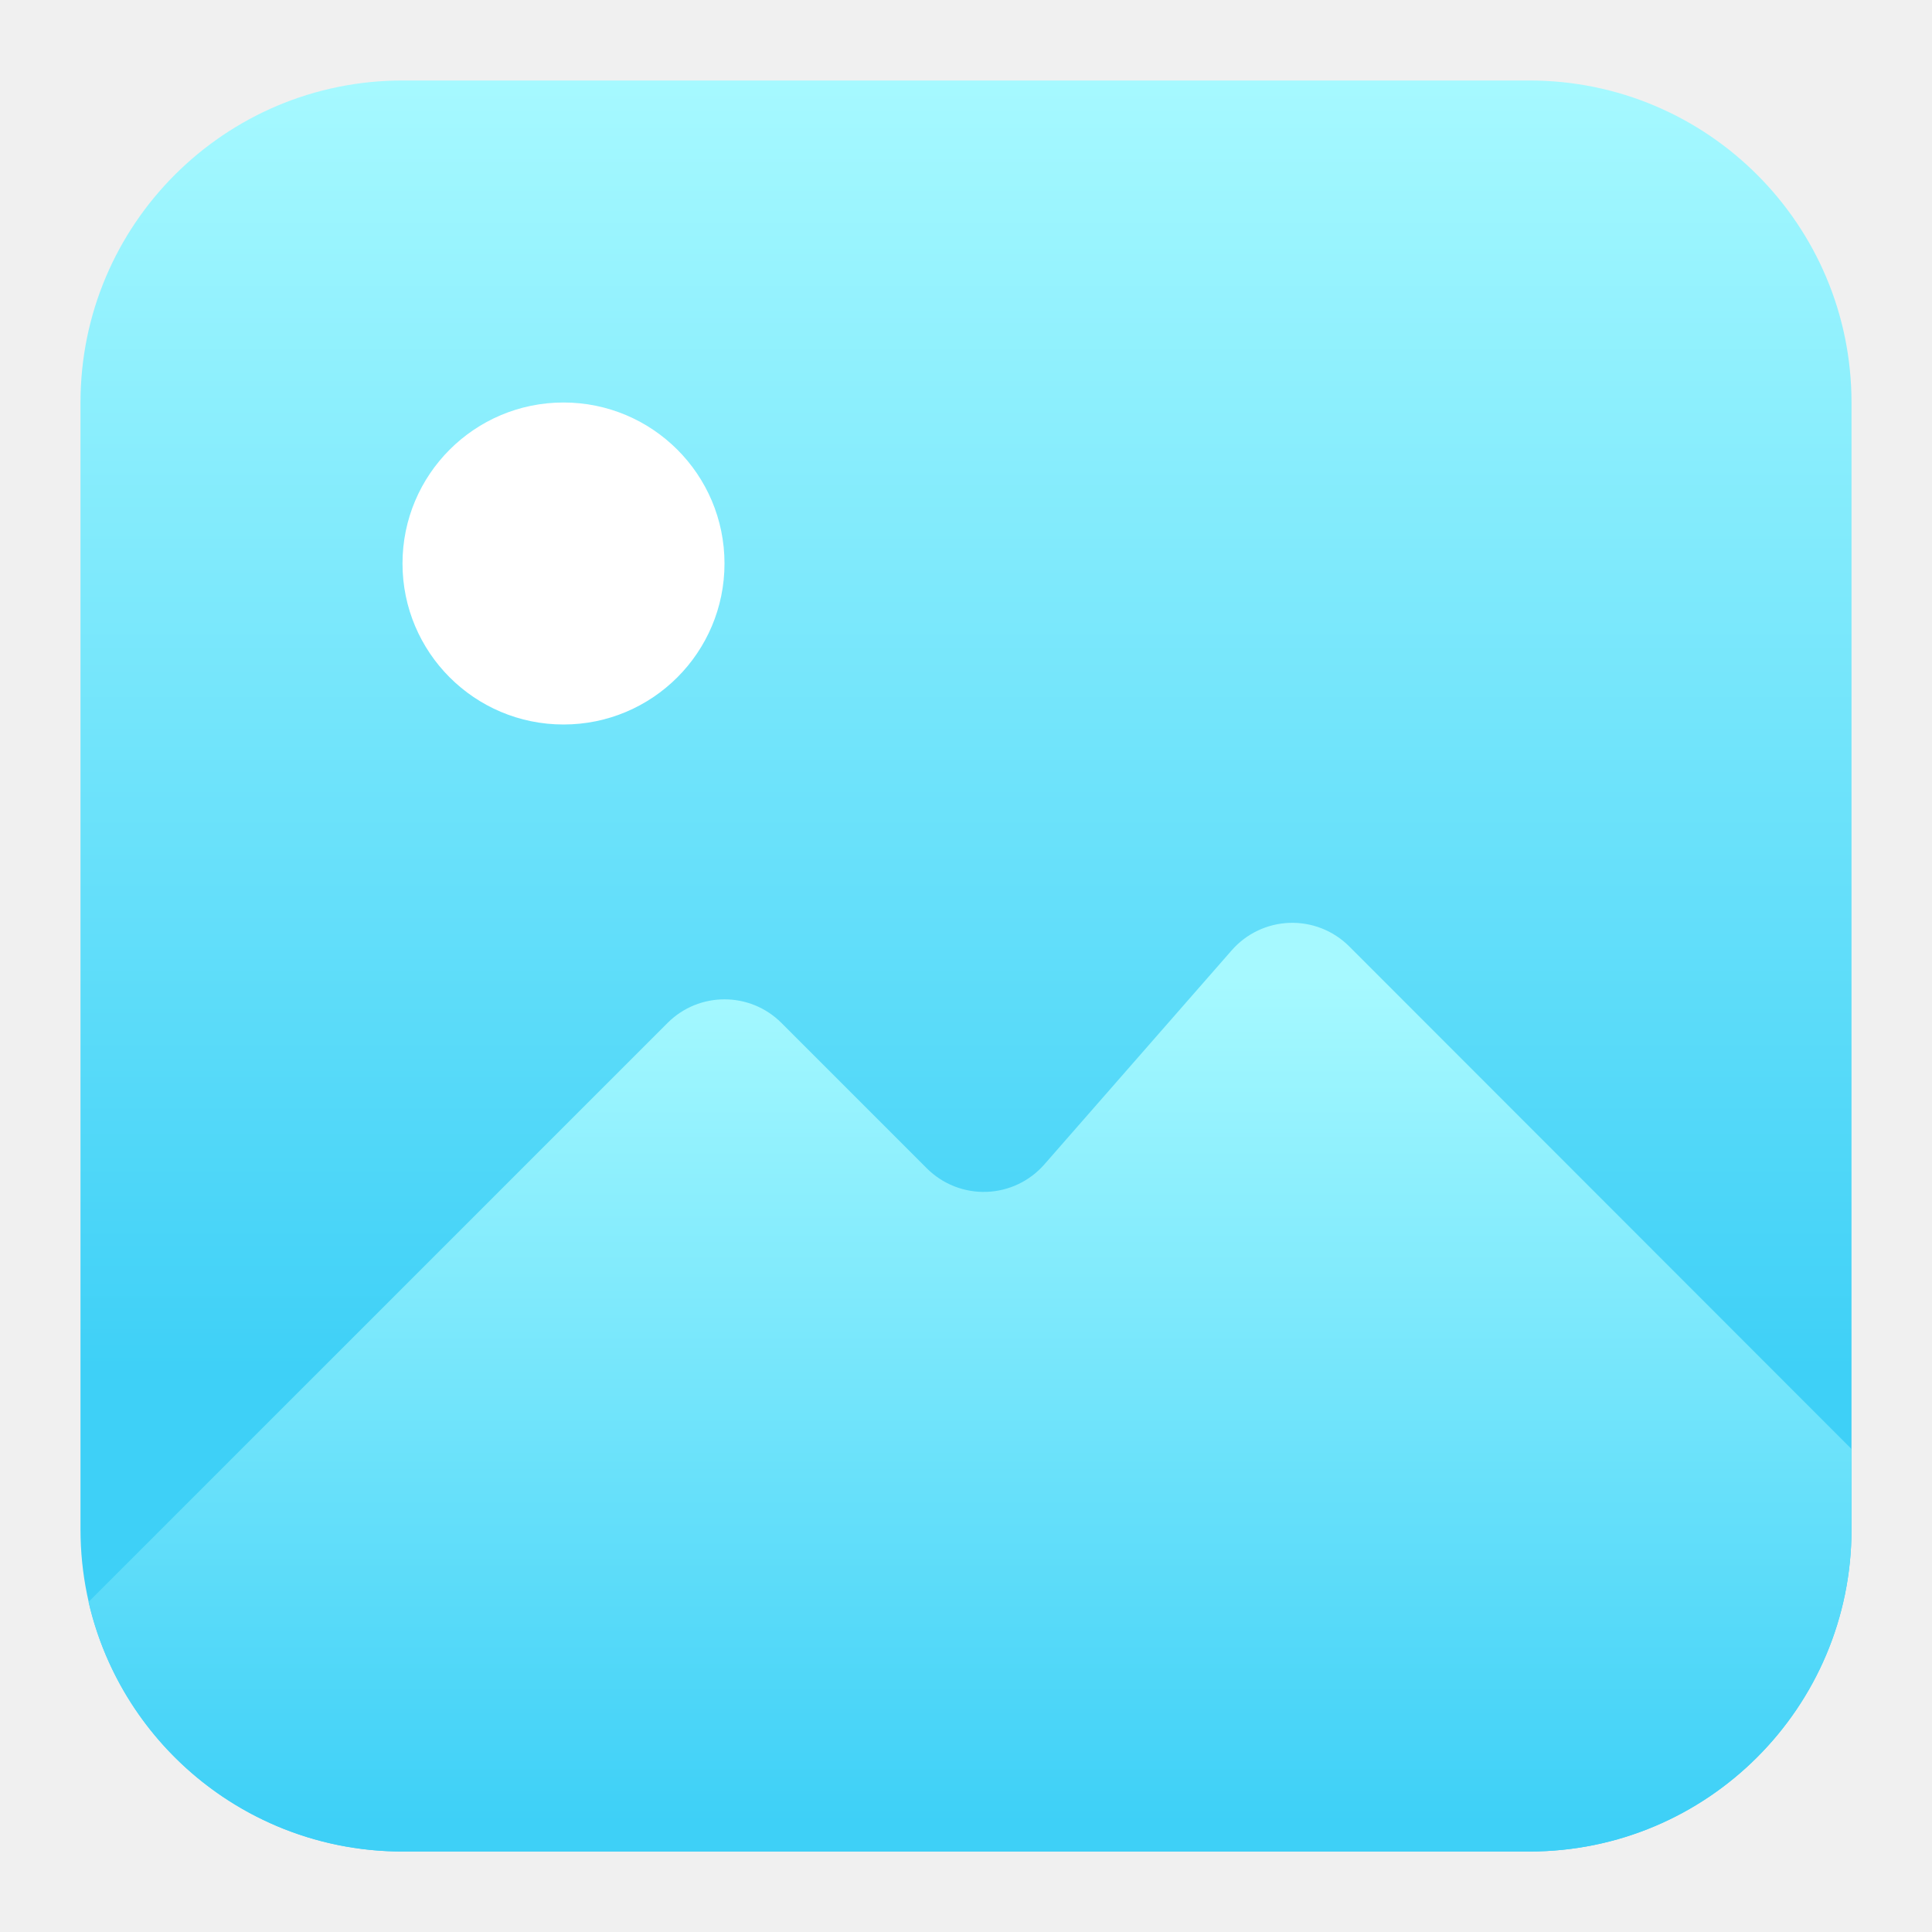
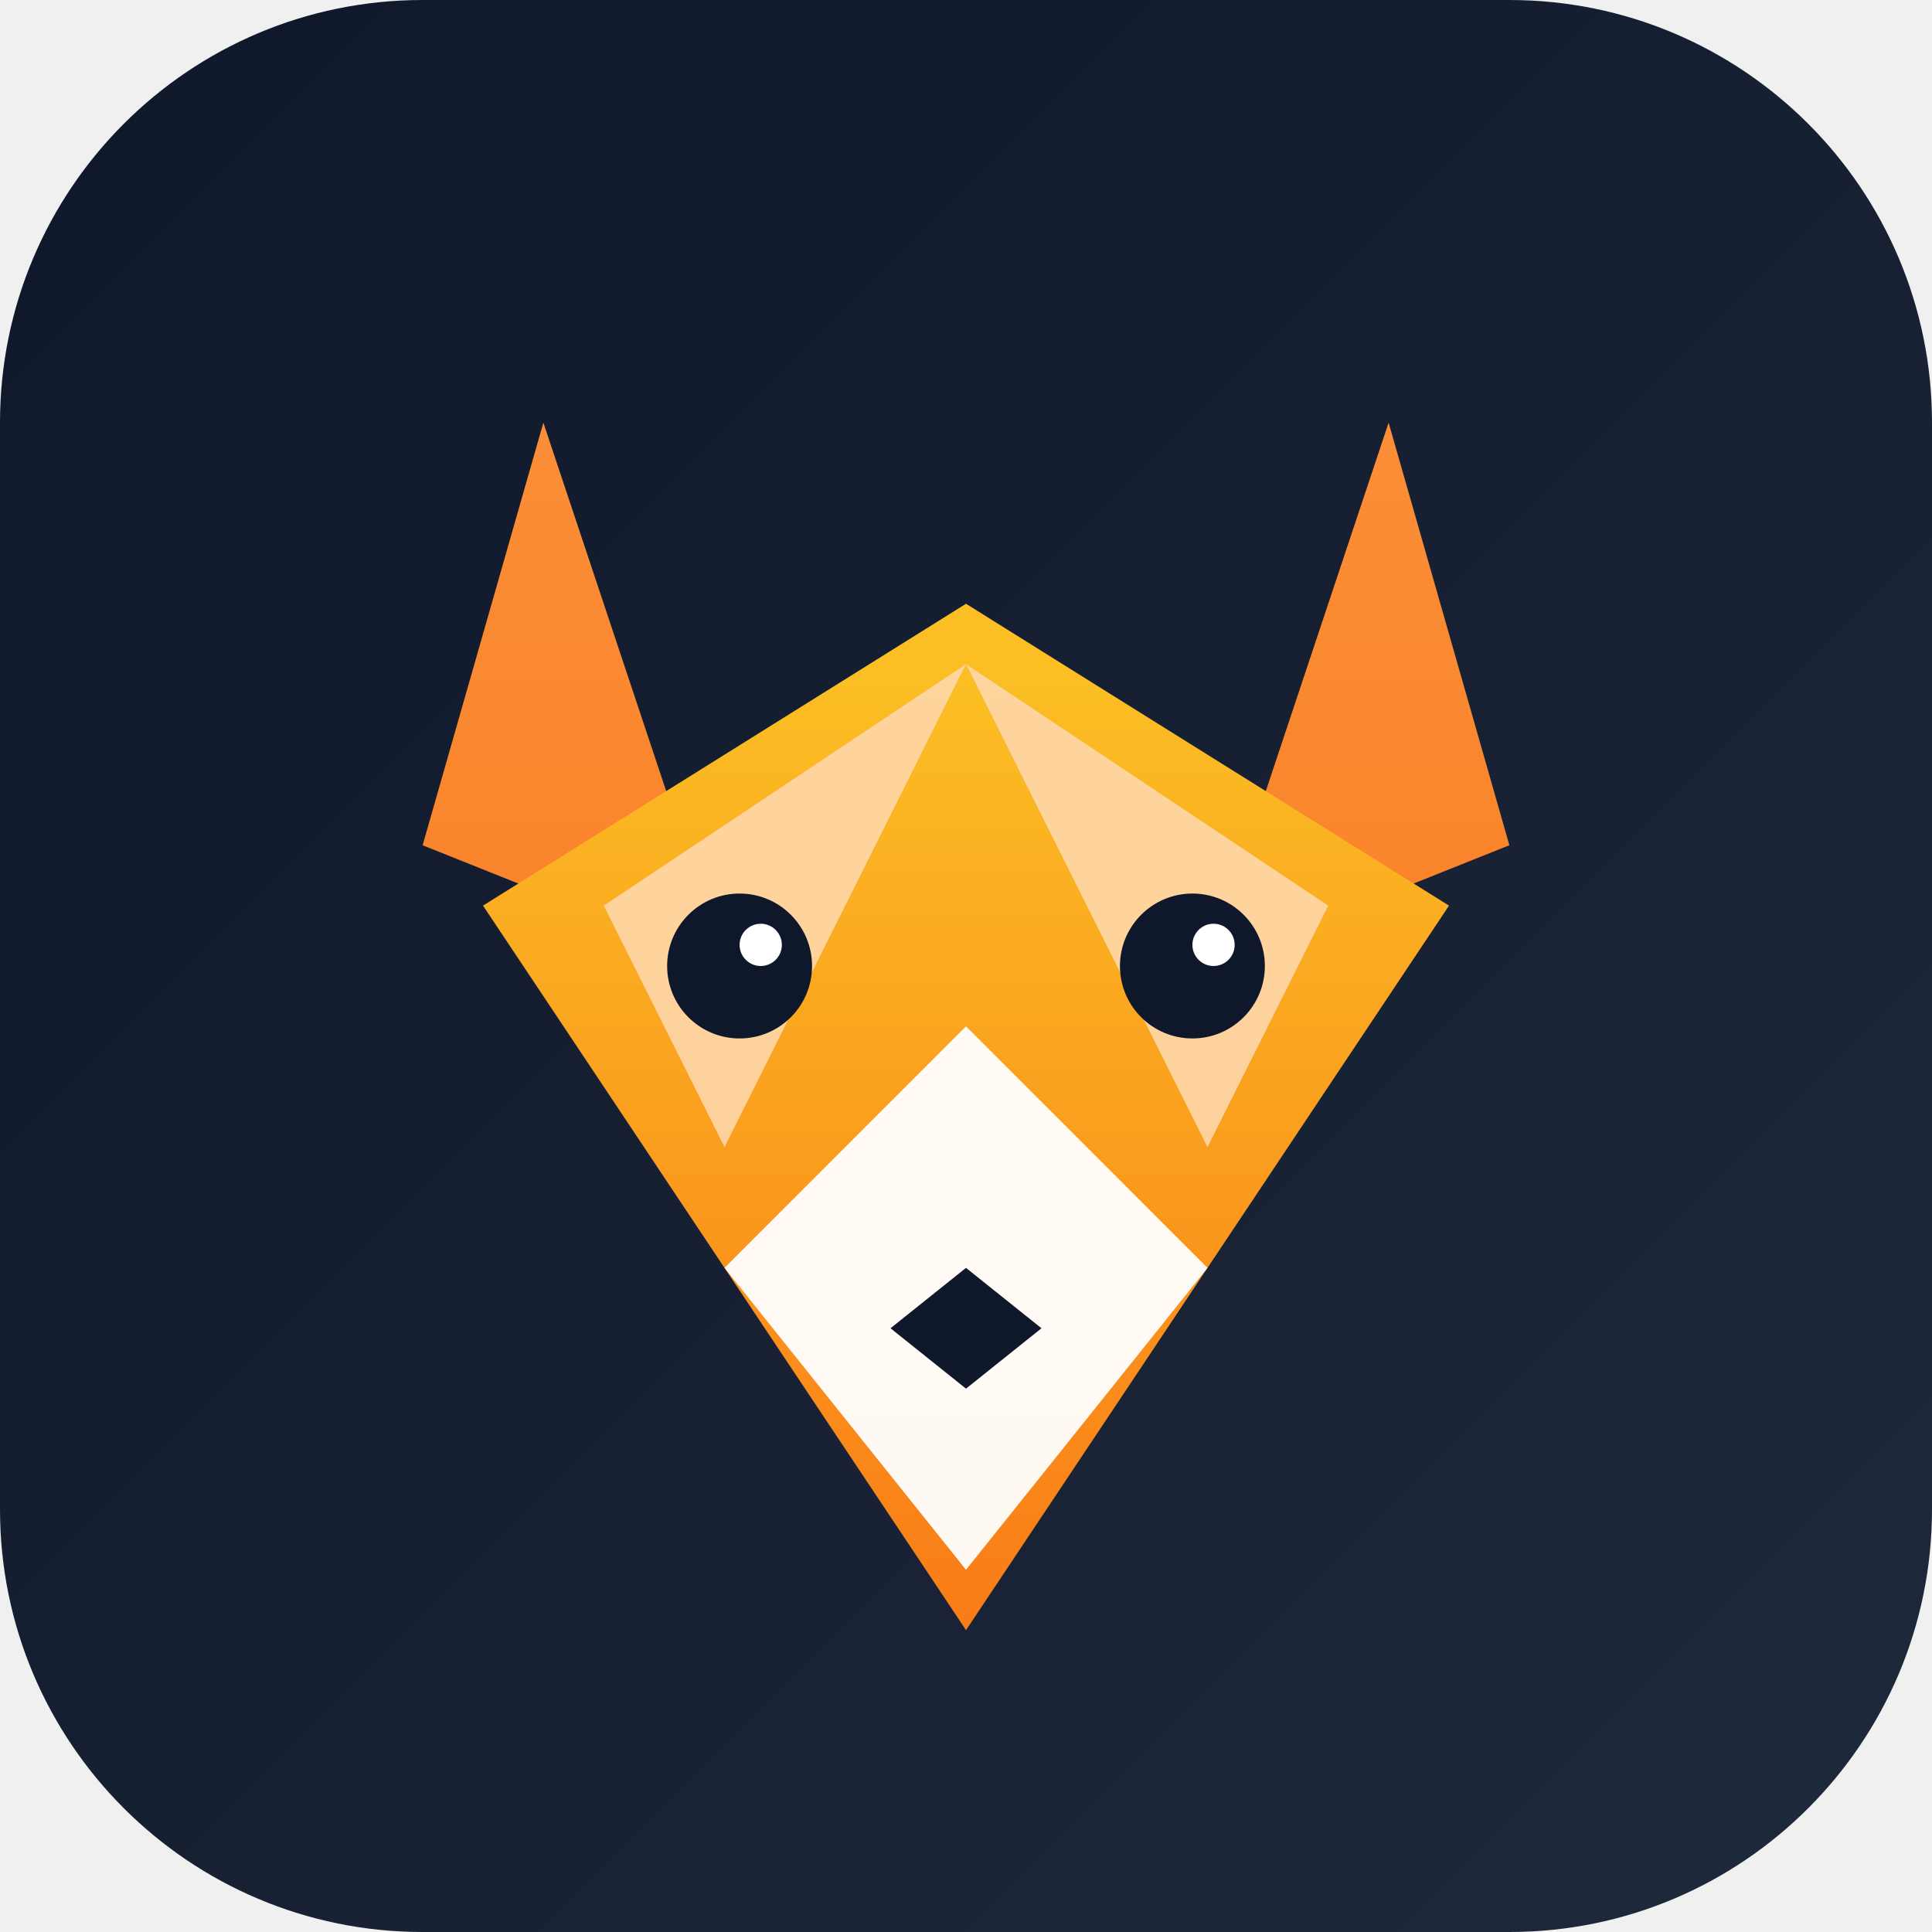
- <svg xmlns="http://www.w3.org/2000/svg" xmlns:xlink="http://www.w3.org/1999/xlink" id="Icons" viewBox="0 0 24 24">
+ <svg xmlns="http://www.w3.org/2000/svg" viewBox="0 0 64 64" fill="none">
  <defs>
-     <style>.cls-1{fill:url(#linear-gradient);}.cls-2{fill:#fff;}.cls-3{fill:url(#linear-gradient-2);}</style>
-     <linearGradient gradientUnits="userSpaceOnUse" id="linear-gradient" x1="12" x2="12" y1="1" y2="17.101">
-       <stop offset="0" stop-color="#a6f9ff" />
-       <stop offset="1" stop-color="#3ed0f7" />
+     <linearGradient id="foxaiBg" x1="0" y1="0" x2="64" y2="64" gradientUnits="userSpaceOnUse">
+       <stop offset="0" stop-color="#0F172A" />
+       <stop offset="1" stop-color="#1E293B" />
    </linearGradient>
-     <linearGradient id="linear-gradient-2" x1="12.05" x2="12.05" xlink:href="#linear-gradient" y1="12.159" y2="22.632" />
+     <linearGradient id="foxaiEar" x1="32" y1="8" x2="32" y2="56" gradientUnits="userSpaceOnUse">
+       <stop offset="0" stop-color="#FB923C" />
+       <stop offset="1" stop-color="#F97316" />
+     </linearGradient>
+     <linearGradient id="foxaiFace" x1="32" y1="22" x2="32" y2="58" gradientUnits="userSpaceOnUse">
+       <stop offset="0" stop-color="#FBBF24" />
+       <stop offset="1" stop-color="#F97316" />
+     </linearGradient>
+     <linearGradient id="foxaiCheek" x1="0" y1="0" x2="64" y2="0" gradientUnits="userSpaceOnUse">
+       <stop offset="0" stop-color="#FDBA74" />
+       <stop offset="1" stop-color="#FDBA74" />
+     </linearGradient>
  </defs>
-   <rect class="cls-1" height="22" rx="4" width="22" x="1" y="1" />
-   <circle class="cls-2" cx="7" cy="7" r="2" />
-   <path class="cls-3" d="M23,18v1a4,4,0,0,1-4,4H5a4,4,0,0,1-3.9-3.1l7.193-7.193a1,1,0,0,1,1.414,0l1.807,1.807a1,1,0,0,0,1.46-.05L15.3,11.806a1,1,0,0,1,1.46-.05Z" />
+   <rect width="64" height="64" rx="14" fill="url(#foxaiBg)" />
+   <path d="M18 14 L24 32 L14 28 Z" fill="url(#foxaiEar)" />
+   <path d="M46 14 L40 32 L50 28 Z" fill="url(#foxaiEar)" />
+   <path d="M32 20 L48 30 L32 54 L16 30 Z" fill="url(#foxaiFace)" />
+   <path d="M20 30 L32 22 L24 38 Z" fill="#FED7AA" opacity="0.9" />
+   <path d="M44 30 L32 22 L40 38 Z" fill="#FED7AA" opacity="0.9" />
+   <path d="M32 34 L40 42 L32 52 L24 42 Z" fill="#FFFFFF" opacity="0.95" />
+   <circle cx="24.5" cy="32" r="2.4" fill="#0F172A" />
+   <circle cx="39.5" cy="32" r="2.4" fill="#0F172A" />
+   <circle cx="25.2" cy="31.3" r="0.7" fill="#FFFFFF" />
+   <circle cx="40.2" cy="31.3" r="0.7" fill="#FFFFFF" />
+   <path d="M32 42 L34.5 44 L32 46 L29.5 44 Z" fill="#0F172A" />
</svg>
